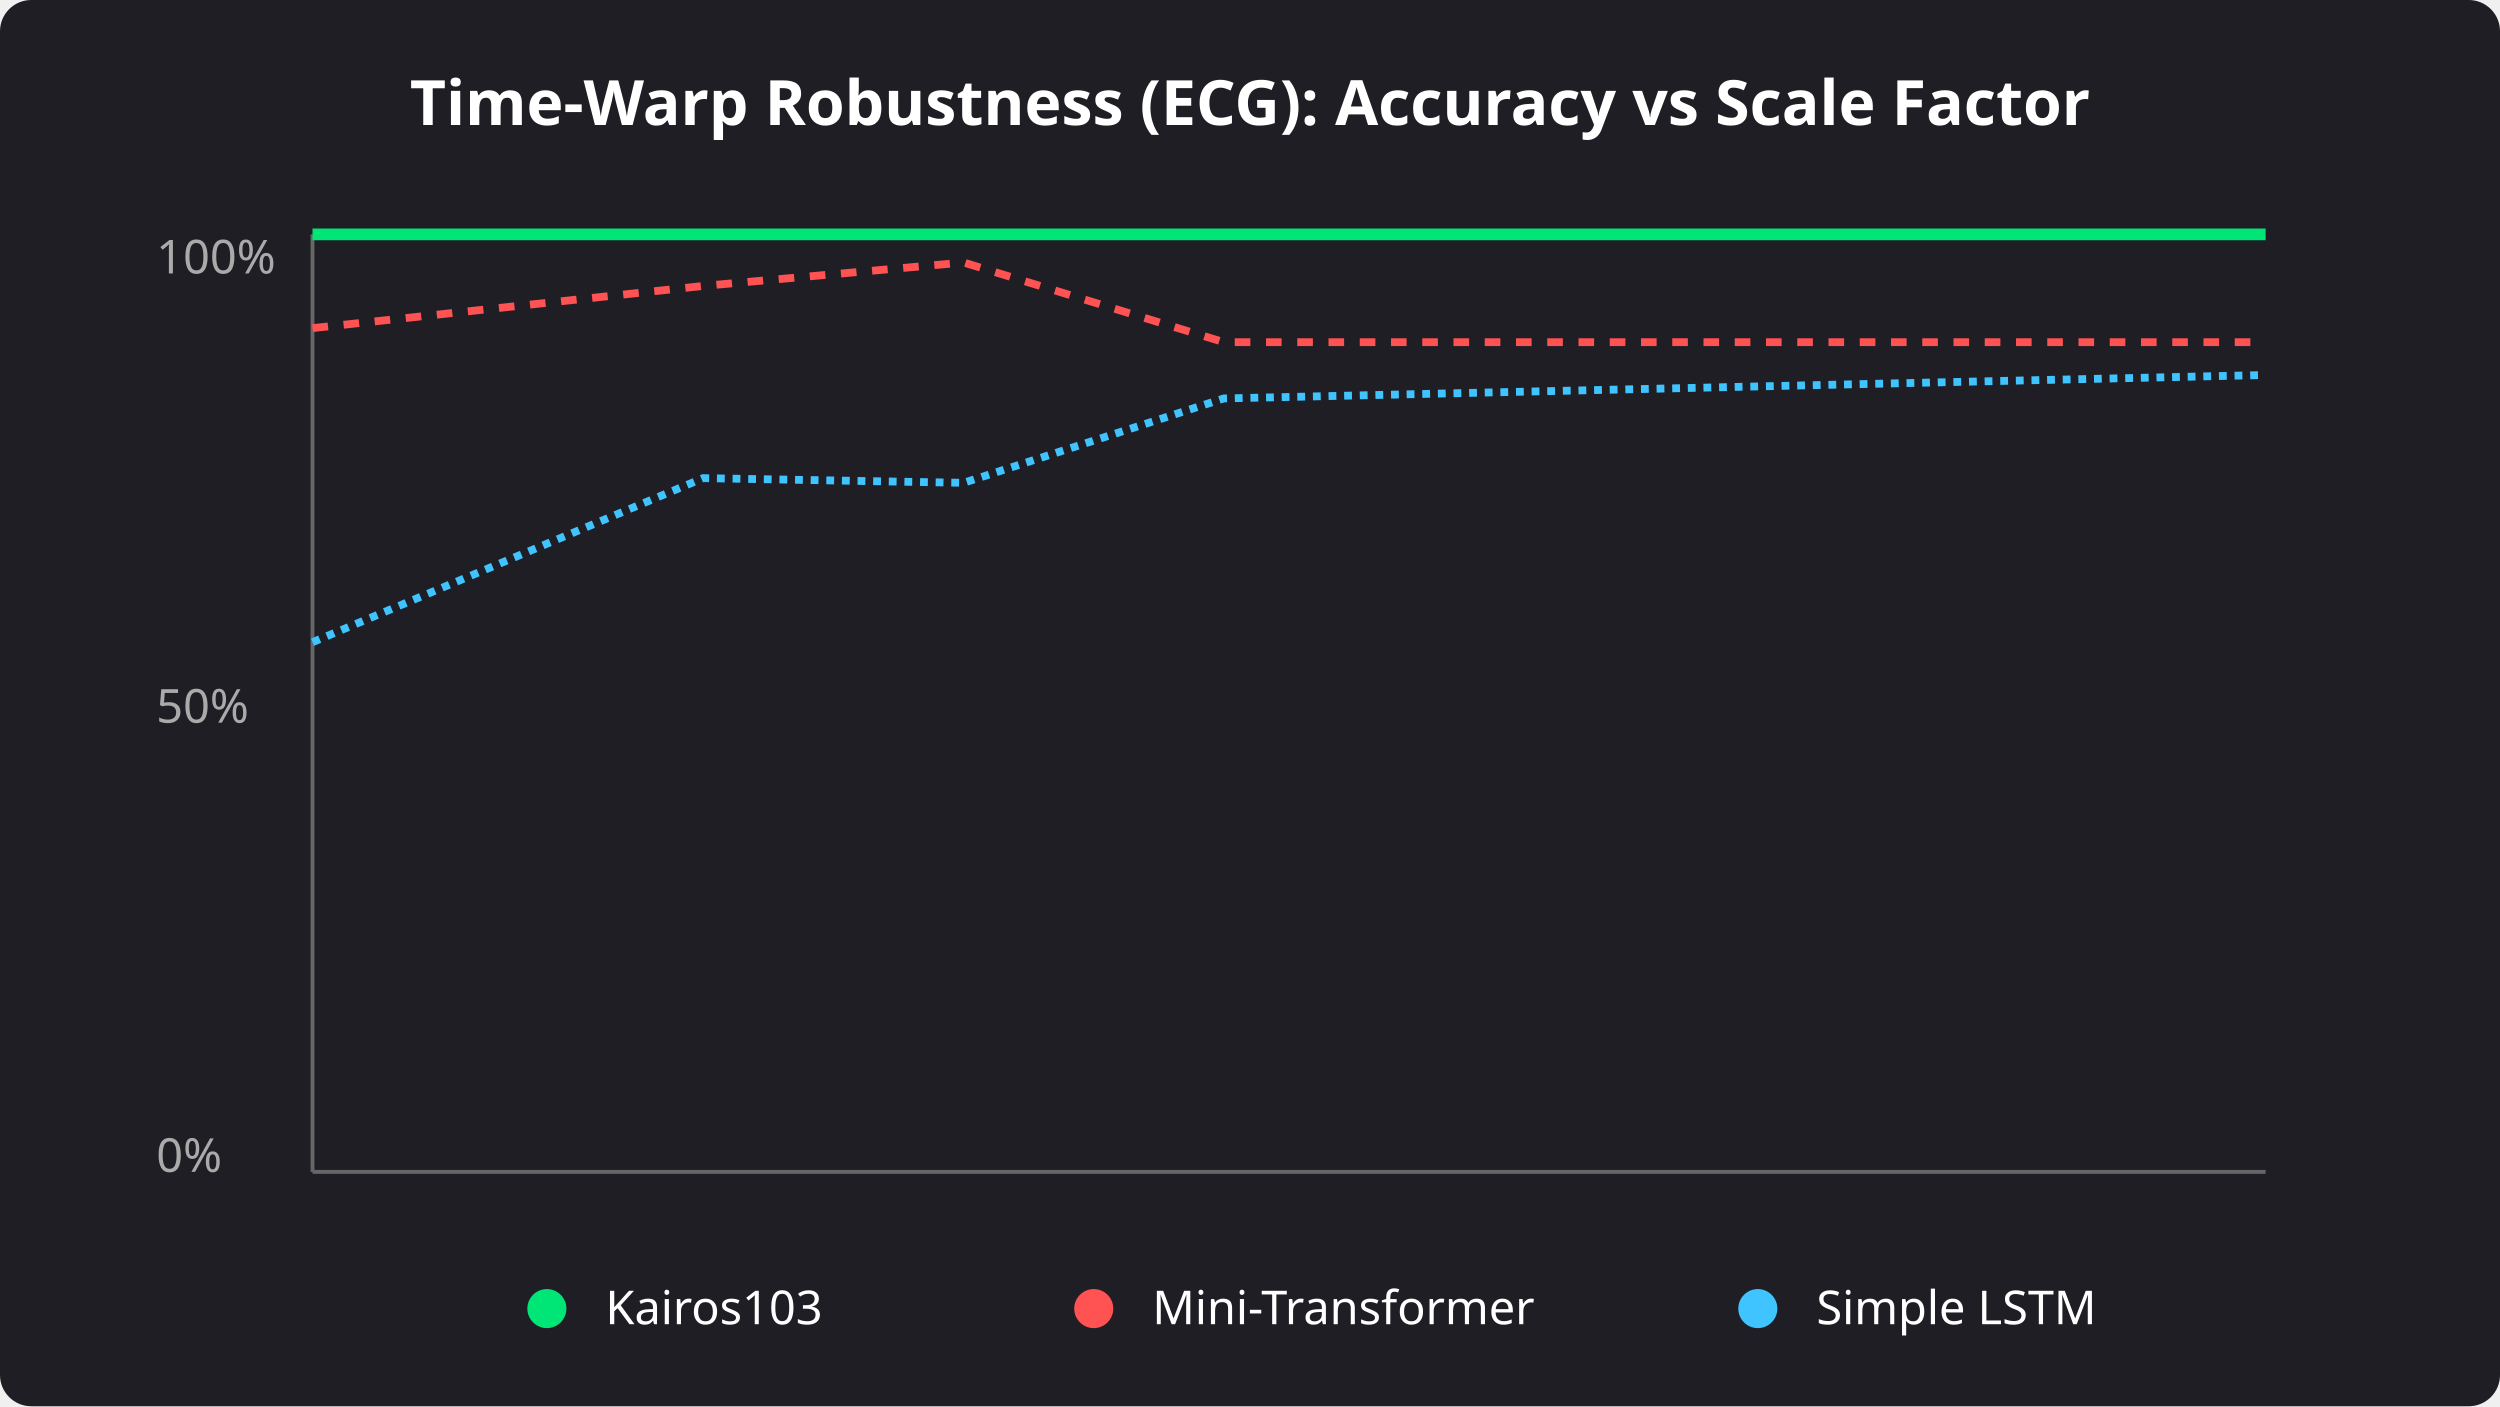
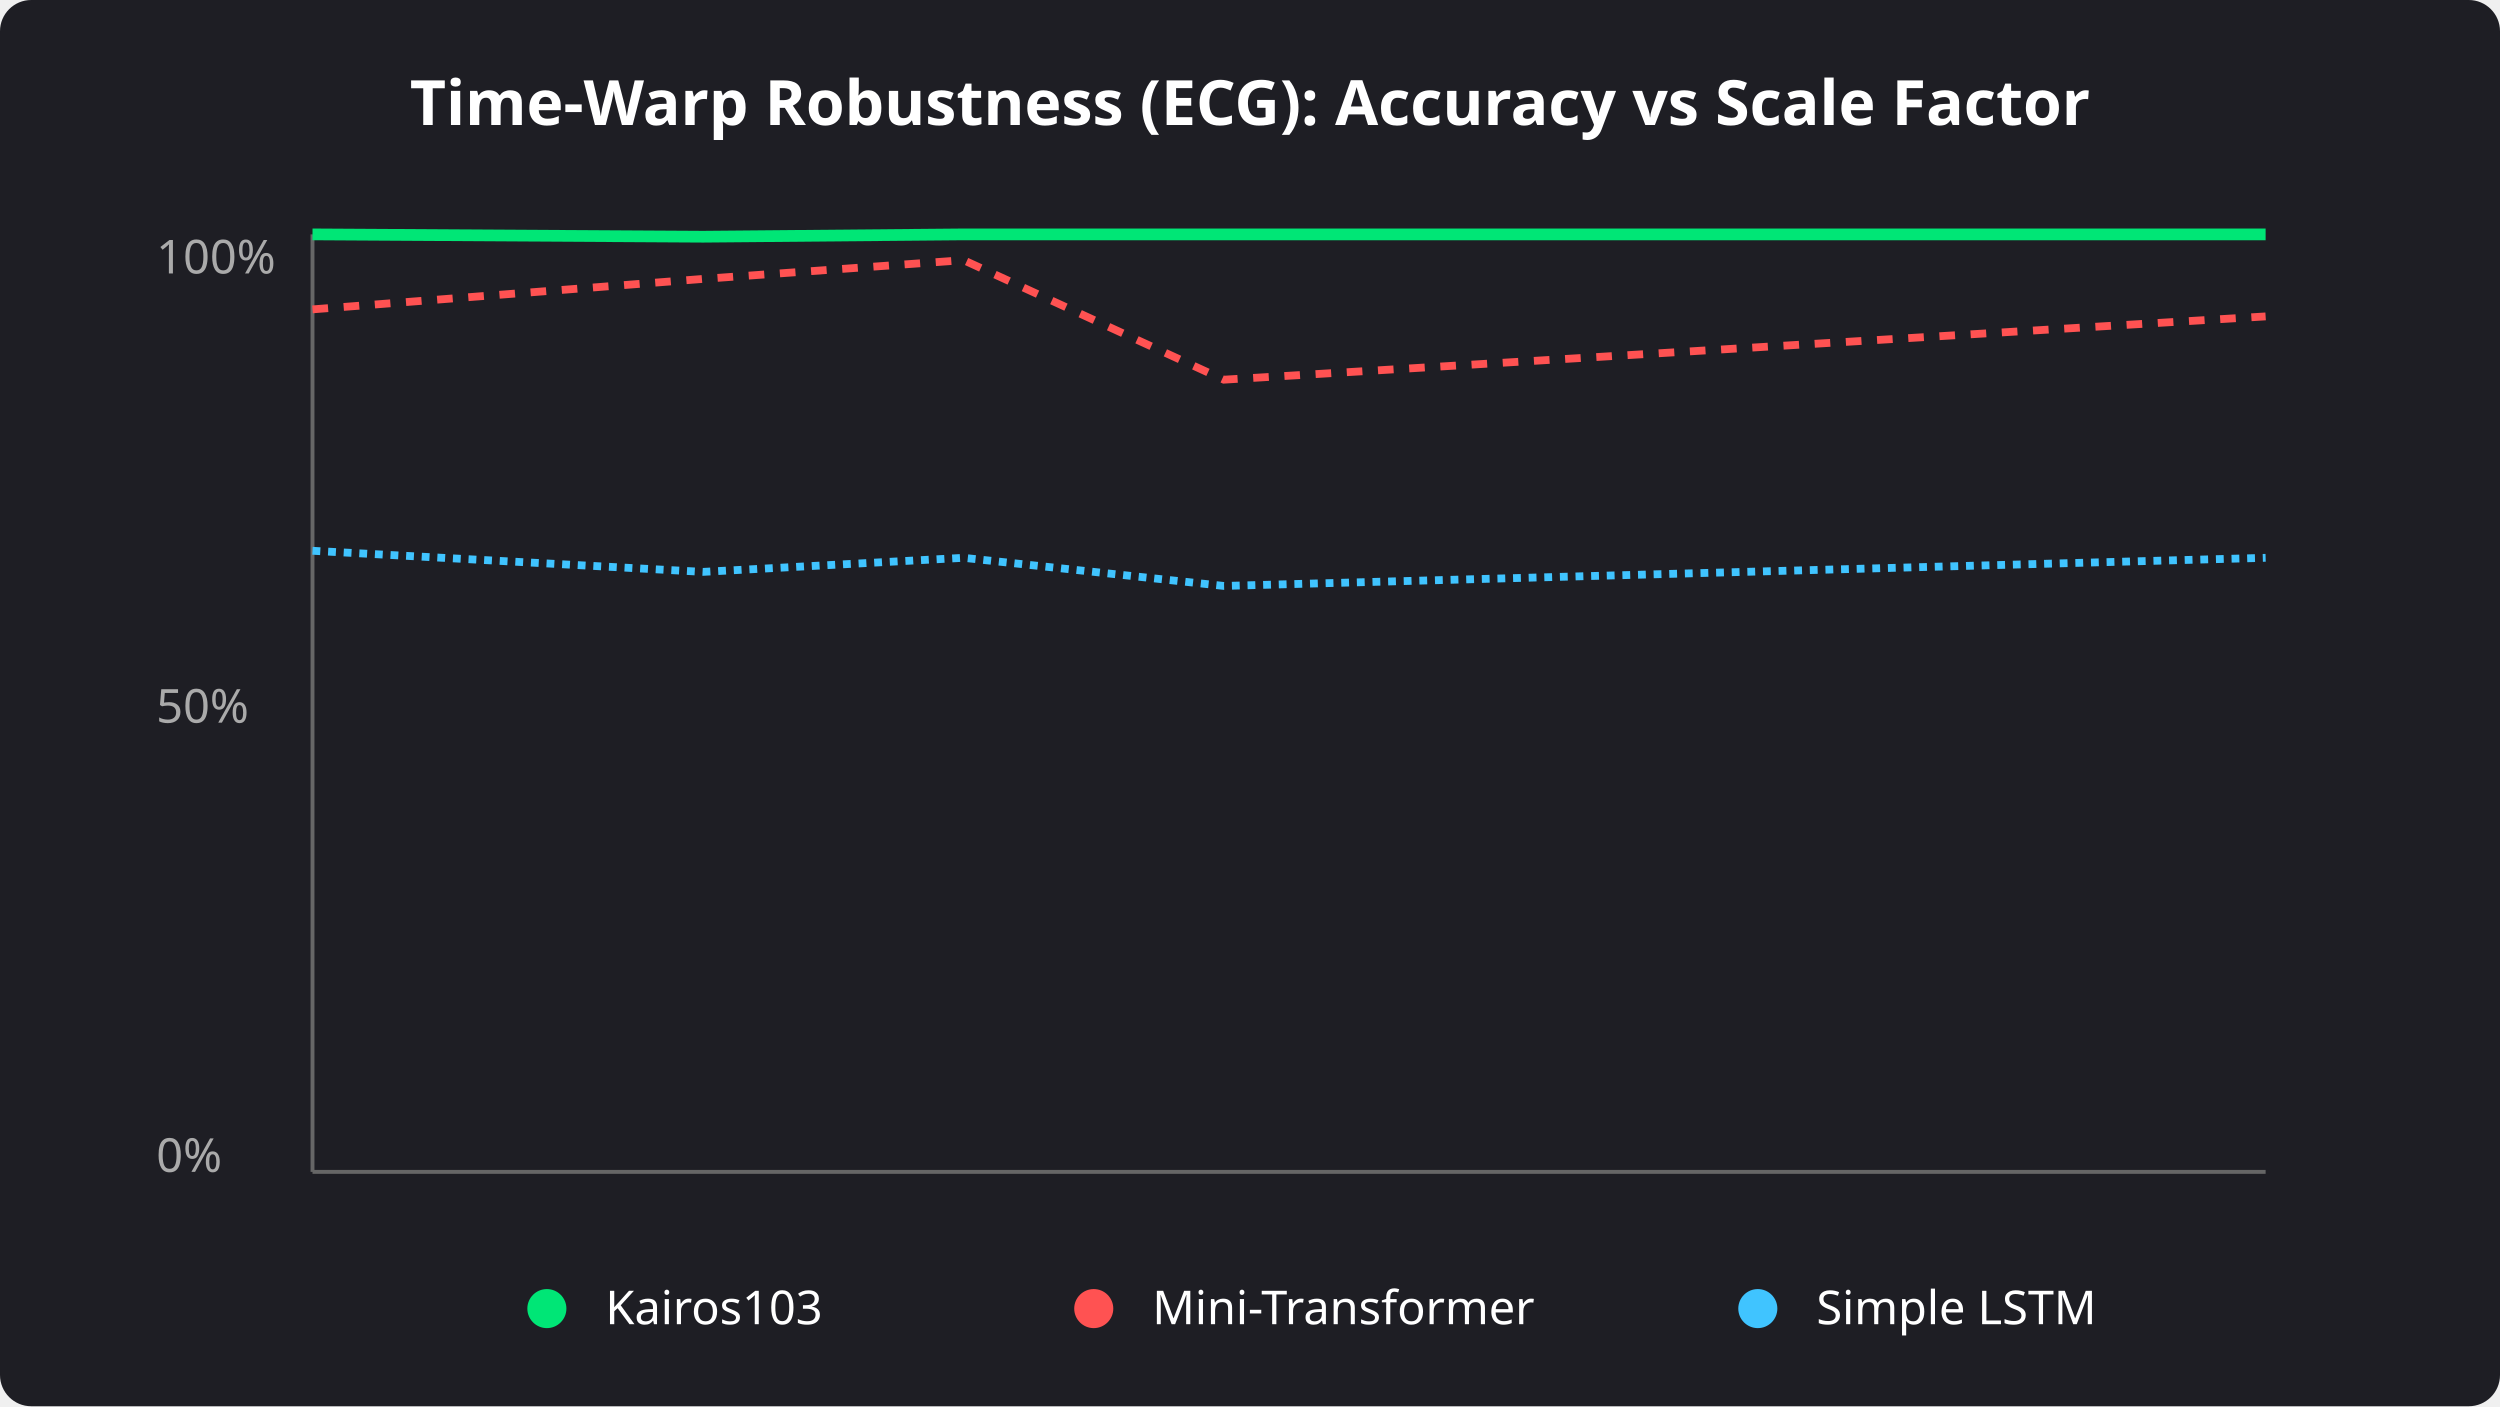
<svg xmlns="http://www.w3.org/2000/svg" width="640" height="360" viewBox="0 0 640 360">
  <rect width="100%" height="100%" fill="#1e1e24" rx="8" />
  <text x="320" y="32" fill="#ffffff" font-family="sans-serif" font-size="16" font-weight="bold" text-anchor="middle">Time-Warp Robustness (ECG): Accuracy vs Scale Factor</text>
  <line x1="80" y1="300" x2="580" y2="300" stroke="#666" stroke-width="1" />
  <line x1="80" y1="60" x2="80" y2="300" stroke="#666" stroke-width="1" />
  <text x="40" y="70" fill="#aaa" font-family="sans-serif" font-size="12">100%</text>
  <text x="40" y="185" fill="#aaa" font-family="sans-serif" font-size="12">50%</text>
  <text x="40" y="300" fill="#aaa" font-family="sans-serif" font-size="12">0%</text>
-   <polyline points="80.0,60.0 180.0,60.0 246.7,60.0 313.3,60.0 580.0,60.0" fill="none" stroke="#00e676" stroke-width="3" />
-   <polyline points="80.0,84.0 180.0,73.2 246.7,67.2 313.3,87.6 580.0,87.6" fill="none" stroke="#ff5252" stroke-width="2" stroke-dasharray="4" />
-   <polyline points="80.0,164.4 180.0,122.4 246.7,123.6 313.3,102.0 580.0,96.0" fill="none" stroke="#40c4ff" stroke-width="2" stroke-dasharray="2" />
+   <polyline points="80.0,60.0 180.0,60.6 246.7,60.0 313.3,60.0 580.0,60.0" fill="none" stroke="#00e676" stroke-width="3" />
+   <polyline points="80.0,79.2 180.0,71.4 246.7,66.6 313.3,97.2 580.0,81.0" fill="none" stroke="#ff5252" stroke-width="2" stroke-dasharray="4" />
+   <polyline points="80.0,141.0 180.0,146.4 246.7,142.8 313.3,150.0 580.0,142.8" fill="none" stroke="#40c4ff" stroke-width="2" stroke-dasharray="2" />
  <circle cx="140" cy="335" r="5" fill="#00e676" />
  <text x="155" y="339" fill="#fff" font-family="sans-serif" font-size="12">Kairos103</text>
  <circle cx="280" cy="335" r="5" fill="#ff5252" />
  <text x="295" y="339" fill="#fff" font-family="sans-serif" font-size="12">Mini-Transformer</text>
  <circle cx="450" cy="335" r="5" fill="#40c4ff" />
  <text x="465" y="339" fill="#fff" font-family="sans-serif" font-size="12">Simple LSTM</text>
</svg>
